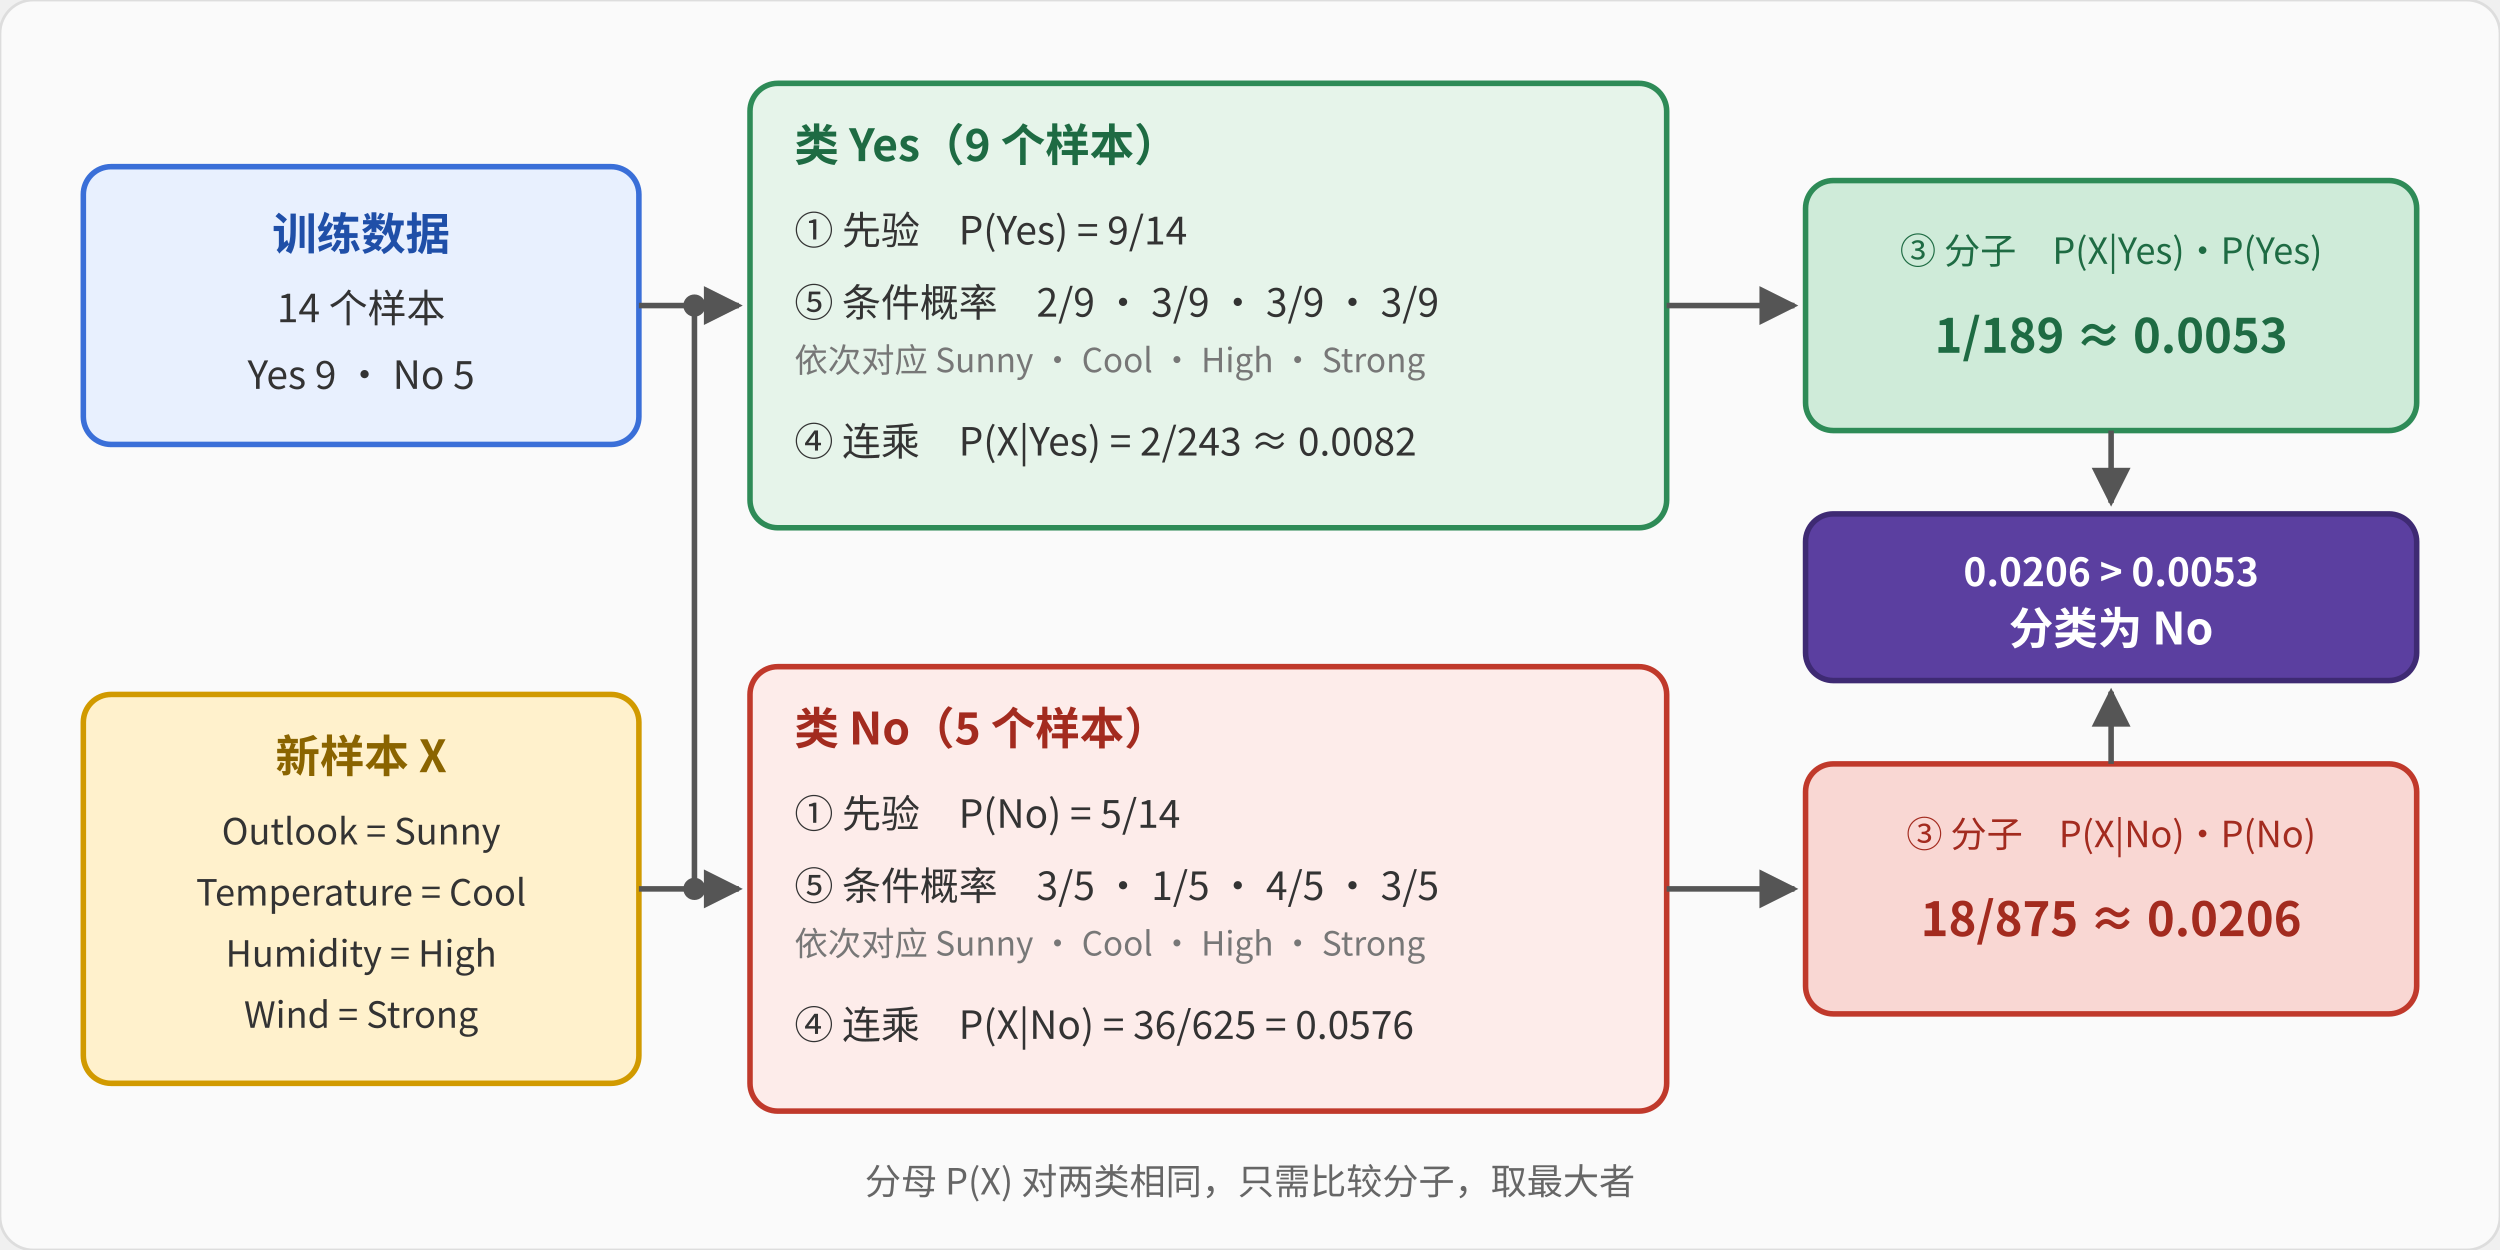
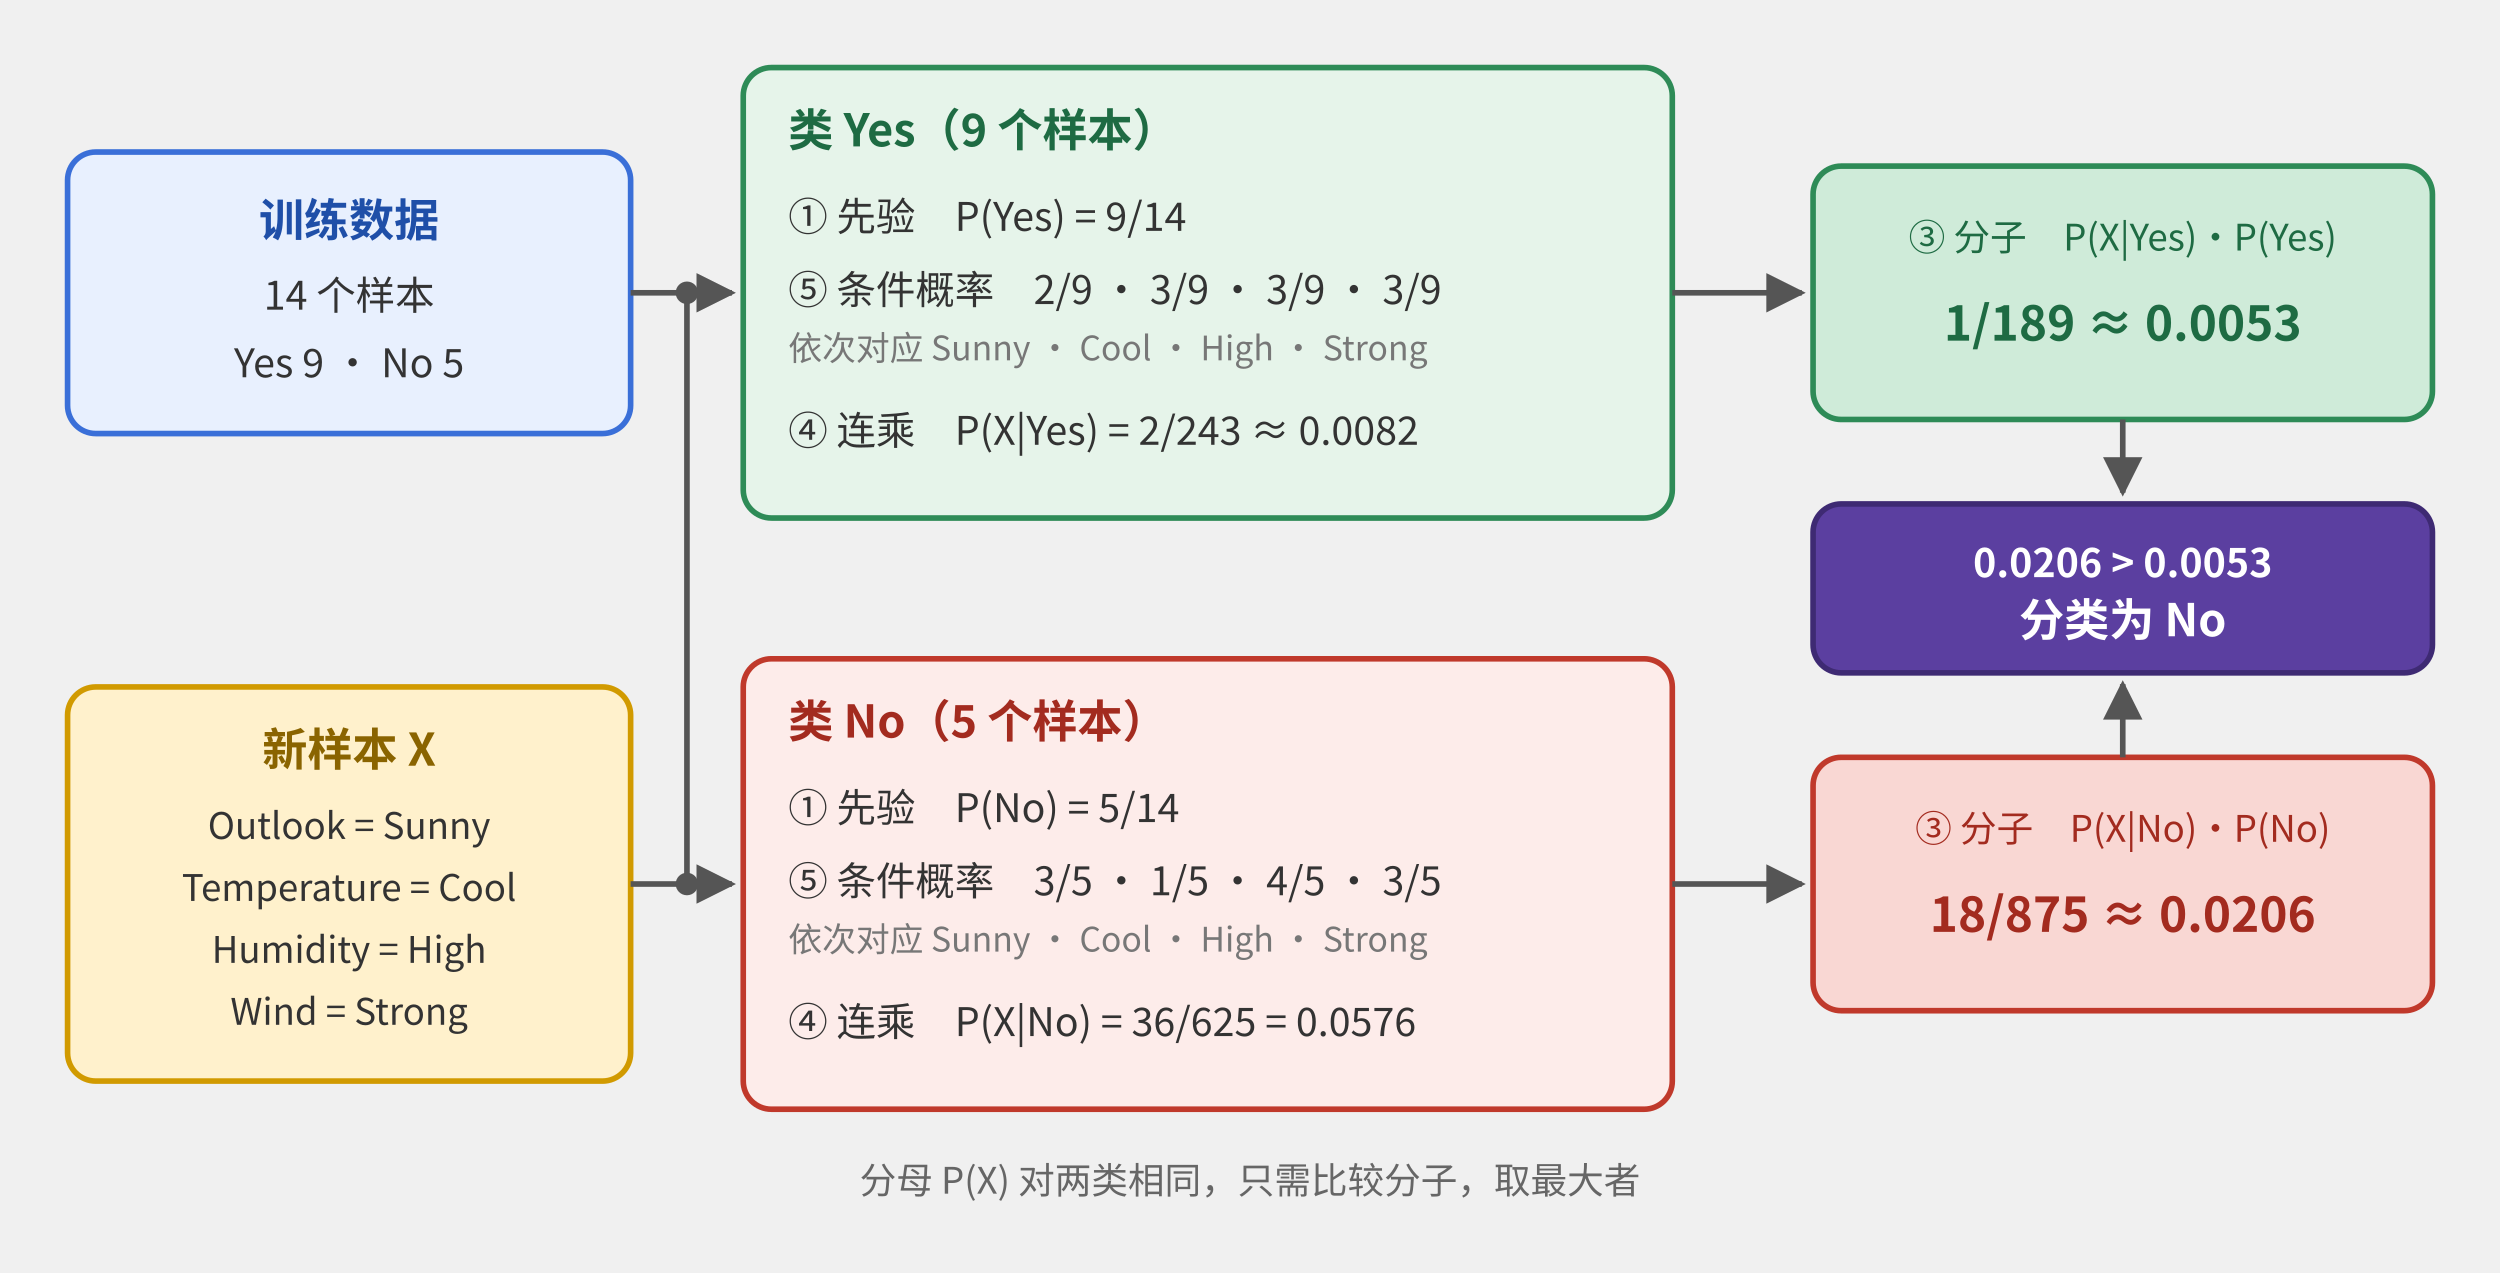
- <svg xmlns="http://www.w3.org/2000/svg" viewBox="0 0 900 450" width="900" height="450" font-family="'PingFang SC','Microsoft YaHei','Noto Sans CJK SC',sans-serif">
+ <svg xmlns="http://www.w3.org/2000/svg" viewBox="6 6 888 452" width="888" height="452" font-family="'PingFang SC','Microsoft YaHei','Noto Sans CJK SC',sans-serif">
  <defs>
    <marker id="arrow" viewBox="0 0 10 10" refX="9" refY="5" markerWidth="7" markerHeight="7" orient="auto-start-reverse">
      <path d="M0,0 L10,5 L0,10 z" fill="#555" />
    </marker>
  </defs>
-   <rect x="0" y="0" width="900" height="450" rx="12" fill="#FAFAFA" stroke="#DDD" />
  <rect x="30" y="60" width="200" height="100" rx="10" fill="#E8F0FE" stroke="#3A6FD8" stroke-width="2" />
  <text x="130" y="90" text-anchor="middle" font-size="16" font-weight="bold" fill="#1F4FA8">训练数据</text>
  <text x="130" y="116" text-anchor="middle" font-size="14" fill="#333">14 个样本</text>
  <text x="130" y="140" text-anchor="middle" font-size="14" fill="#333">Yes 9 · No 5</text>
  <rect x="30" y="250" width="200" height="140" rx="10" fill="#FFF1CC" stroke="#D19A00" stroke-width="2" />
  <text x="130" y="278" text-anchor="middle" font-size="16" font-weight="bold" fill="#8A6400">新样本 X</text>
  <text x="130" y="304" text-anchor="middle" font-size="13" fill="#333">Outlook = Sunny</text>
  <text x="130" y="326" text-anchor="middle" font-size="13" fill="#333">Temperature = Cool</text>
  <text x="130" y="348" text-anchor="middle" font-size="13" fill="#333">Humidity = High</text>
  <text x="130" y="370" text-anchor="middle" font-size="13" fill="#333">Wind = Strong</text>
  <line x1="250" y1="110" x2="250" y2="320" stroke="#555" stroke-width="2" />
  <circle cx="250" cy="110" r="4" fill="#555" />
  <circle cx="250" cy="320" r="4" fill="#555" />
  <line x1="230" y1="110" x2="266" y2="110" stroke="#555" stroke-width="2" marker-end="url(#arrow)" />
  <line x1="230" y1="320" x2="266" y2="320" stroke="#555" stroke-width="2" marker-end="url(#arrow)" />
  <rect x="270" y="30" width="330" height="160" rx="10" fill="#E6F4EA" stroke="#2E8B57" stroke-width="2" />
  <text x="286" y="58" font-size="16" font-weight="bold" fill="#1E6B43">类 Yes（9 个样本）</text>
  <text x="286" y="88" font-size="14" fill="#333">① 先验　P(Yes) = 9/14</text>
  <text x="286" y="114" font-size="14" fill="#333">⑤ 条件概率　2/9 · 3/9 · 3/9 · 3/9</text>
  <text x="286" y="134" font-size="12" fill="#777">依次对应 Sunny · Cool · High · Strong</text>
  <text x="286" y="164" font-size="14" fill="#333">④ 连乘　P(X|Yes) = 2/243 ≈ 0.0082</text>
  <rect x="270" y="240" width="330" height="160" rx="10" fill="#FDECEA" stroke="#C0392B" stroke-width="2" />
  <text x="286" y="268" font-size="16" font-weight="bold" fill="#A32B1F">类 No（5 个样本）</text>
  <text x="286" y="298" font-size="14" fill="#333">① 先验　P(No) = 5/14</text>
  <text x="286" y="324" font-size="14" fill="#333">⑤ 条件概率　3/5 · 1/5 · 4/5 · 3/5</text>
  <text x="286" y="344" font-size="12" fill="#777">依次对应 Sunny · Cool · High · Strong</text>
  <text x="286" y="374" font-size="14" fill="#333">④ 连乘　P(X|No) = 36/625 = 0.0576</text>
  <line x1="600" y1="110" x2="646" y2="110" stroke="#555" stroke-width="2" marker-end="url(#arrow)" />
  <line x1="600" y1="320" x2="646" y2="320" stroke="#555" stroke-width="2" marker-end="url(#arrow)" />
  <rect x="650" y="65" width="220" height="90" rx="10" fill="#CFEBD9" stroke="#2E8B57" stroke-width="2" />
  <text x="760" y="95" text-anchor="middle" font-size="13" fill="#1E6B43">③ 分子　P(X|Yes)·P(Yes)</text>
  <text x="760" y="127" text-anchor="middle" font-size="17" font-weight="bold" fill="#1E6B43">1/189 ≈ 0.0053</text>
  <rect x="650" y="275" width="220" height="90" rx="10" fill="#F9D7D3" stroke="#C0392B" stroke-width="2" />
  <text x="760" y="305" text-anchor="middle" font-size="13" fill="#A32B1F">③ 分子　P(X|No)·P(No)</text>
  <text x="760" y="337" text-anchor="middle" font-size="17" font-weight="bold" fill="#A32B1F">18/875 ≈ 0.0206</text>
  <line x1="760" y1="155" x2="760" y2="181" stroke="#555" stroke-width="2" marker-end="url(#arrow)" />
  <line x1="760" y1="275" x2="760" y2="249" stroke="#555" stroke-width="2" marker-end="url(#arrow)" />
  <rect x="650" y="185" width="220" height="60" rx="10" fill="#5B3FA0" stroke="#3E2A73" stroke-width="2" />
  <text x="760" y="211" text-anchor="middle" font-size="14" font-weight="bold" fill="#FFFFFF">0.0206 &gt; 0.0053</text>
  <text x="760" y="232" text-anchor="middle" font-size="16" font-weight="bold" fill="#FFFFFF">分类为 No</text>
  <text x="450" y="430" text-anchor="middle" font-size="13" fill="#666">分母 P(X) 对两类相同，只需比较分子，取最大者</text>
</svg>
